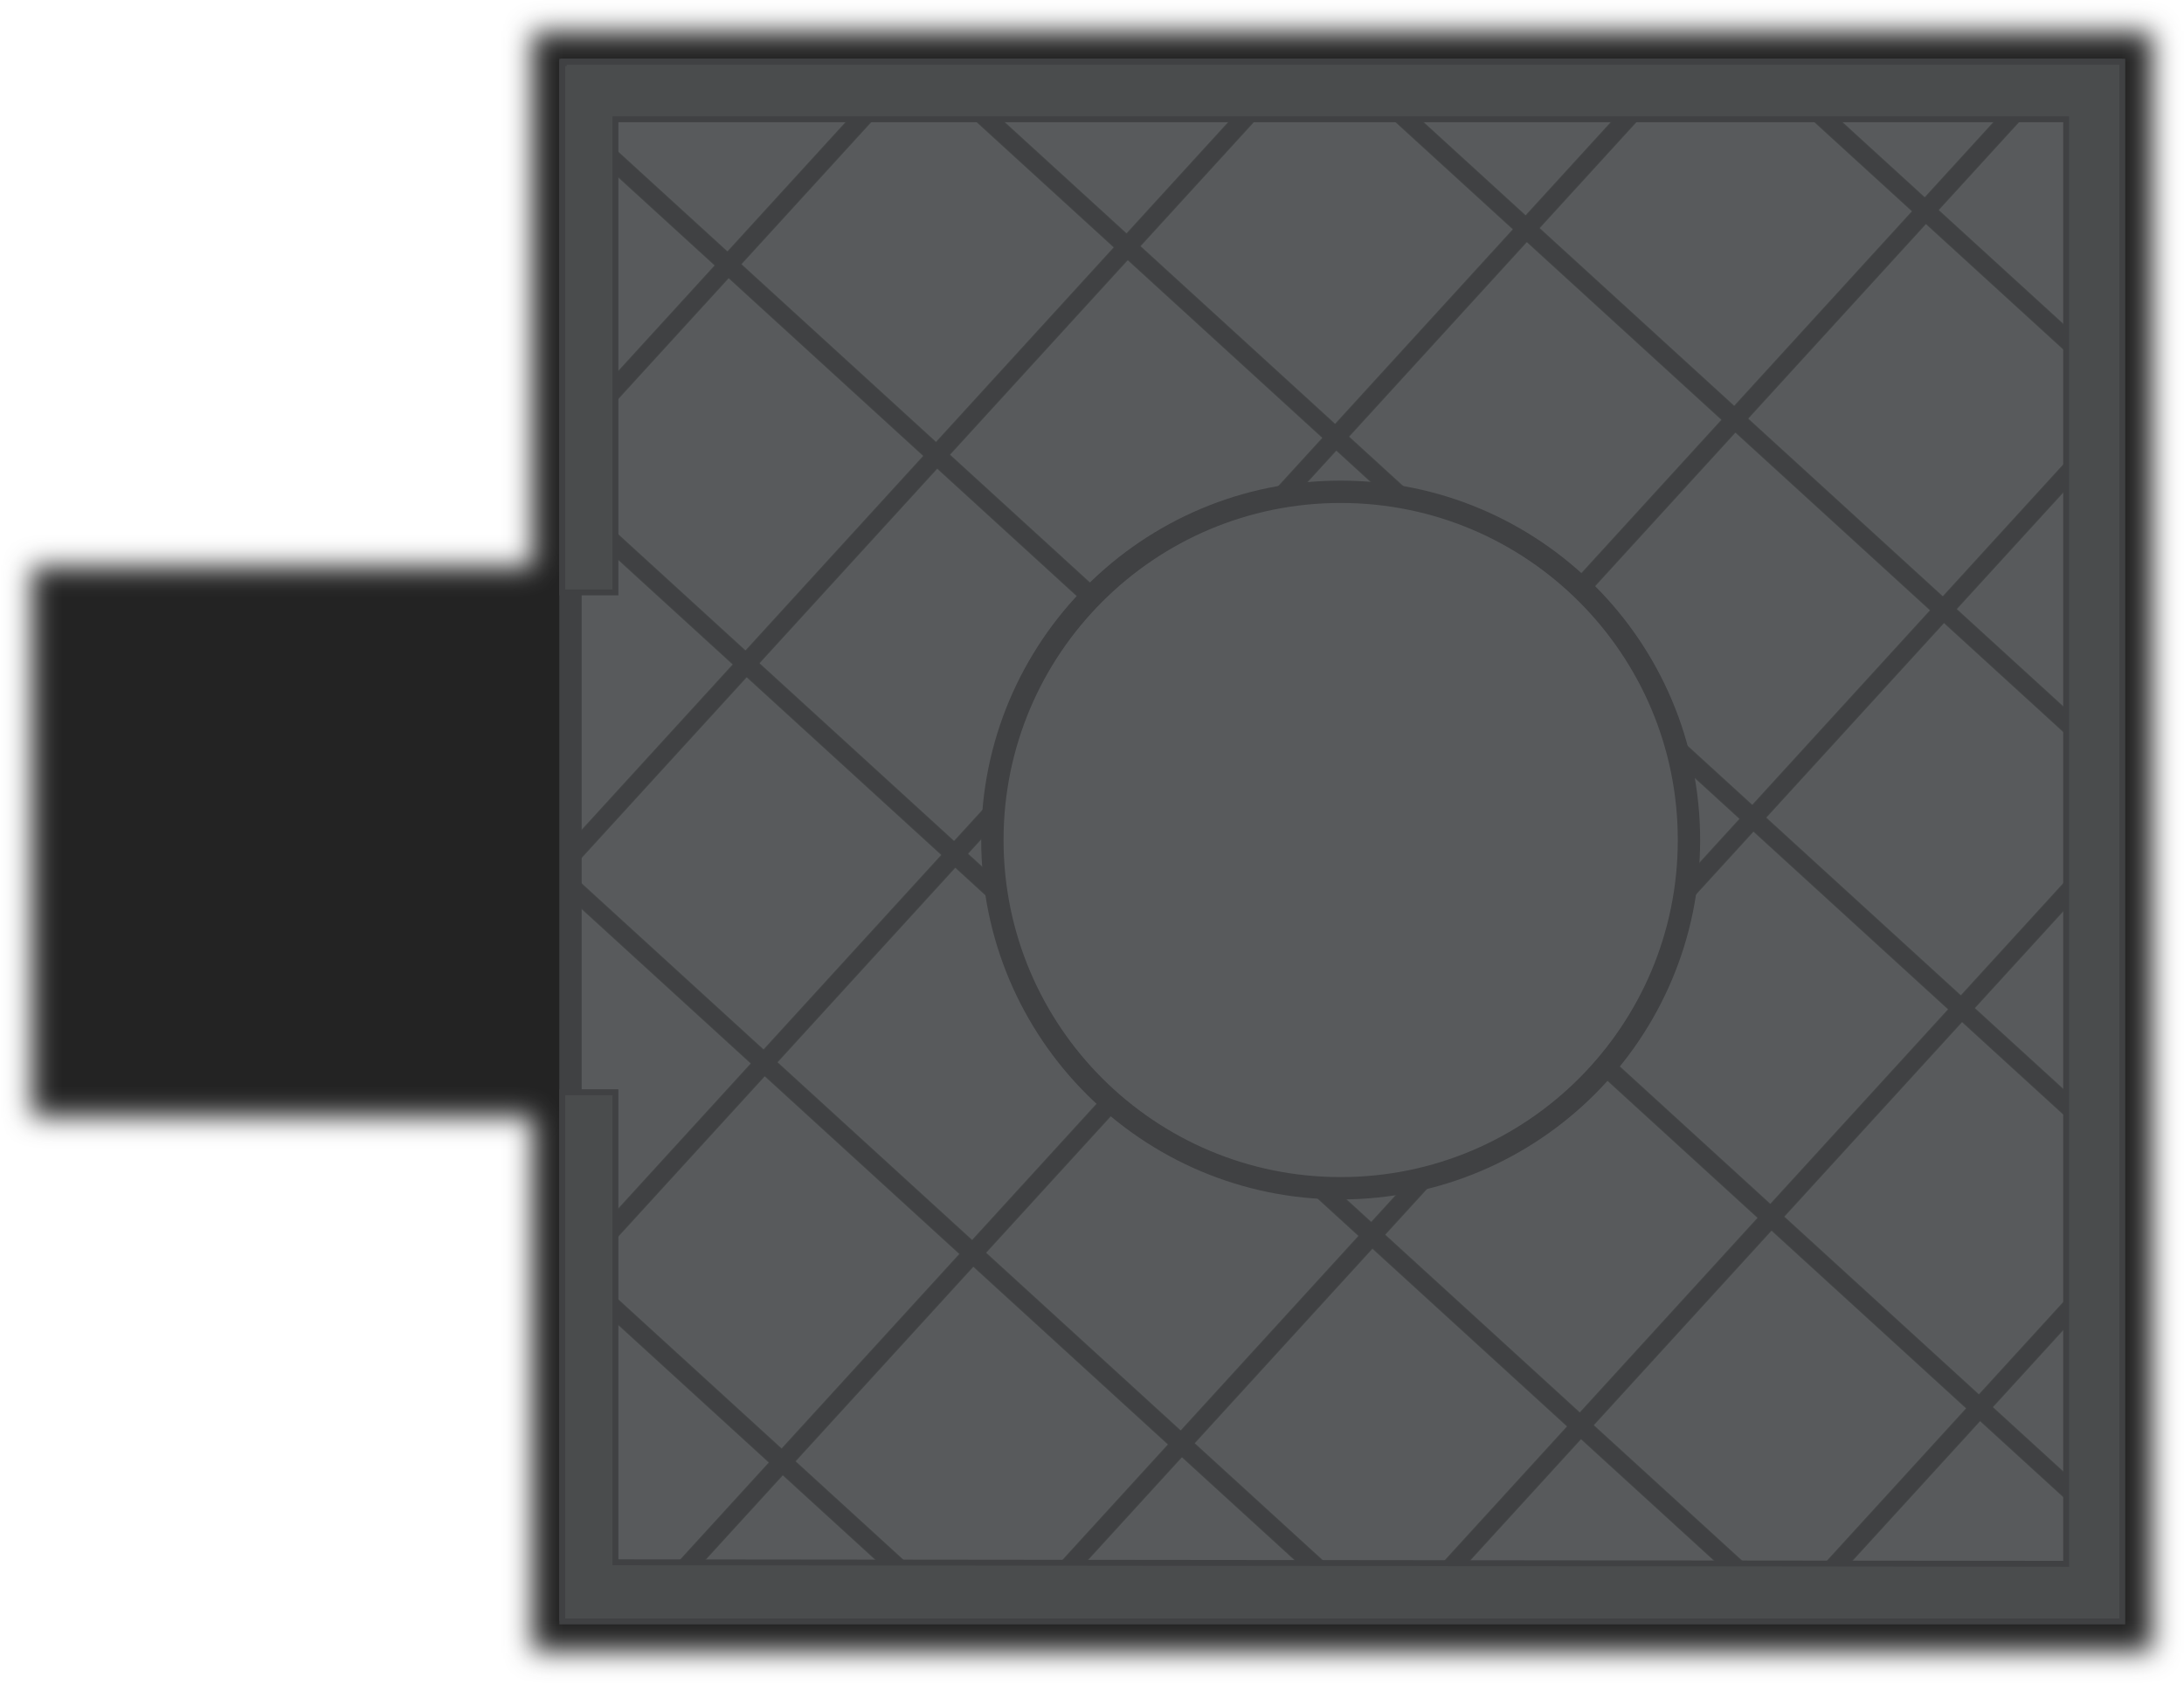
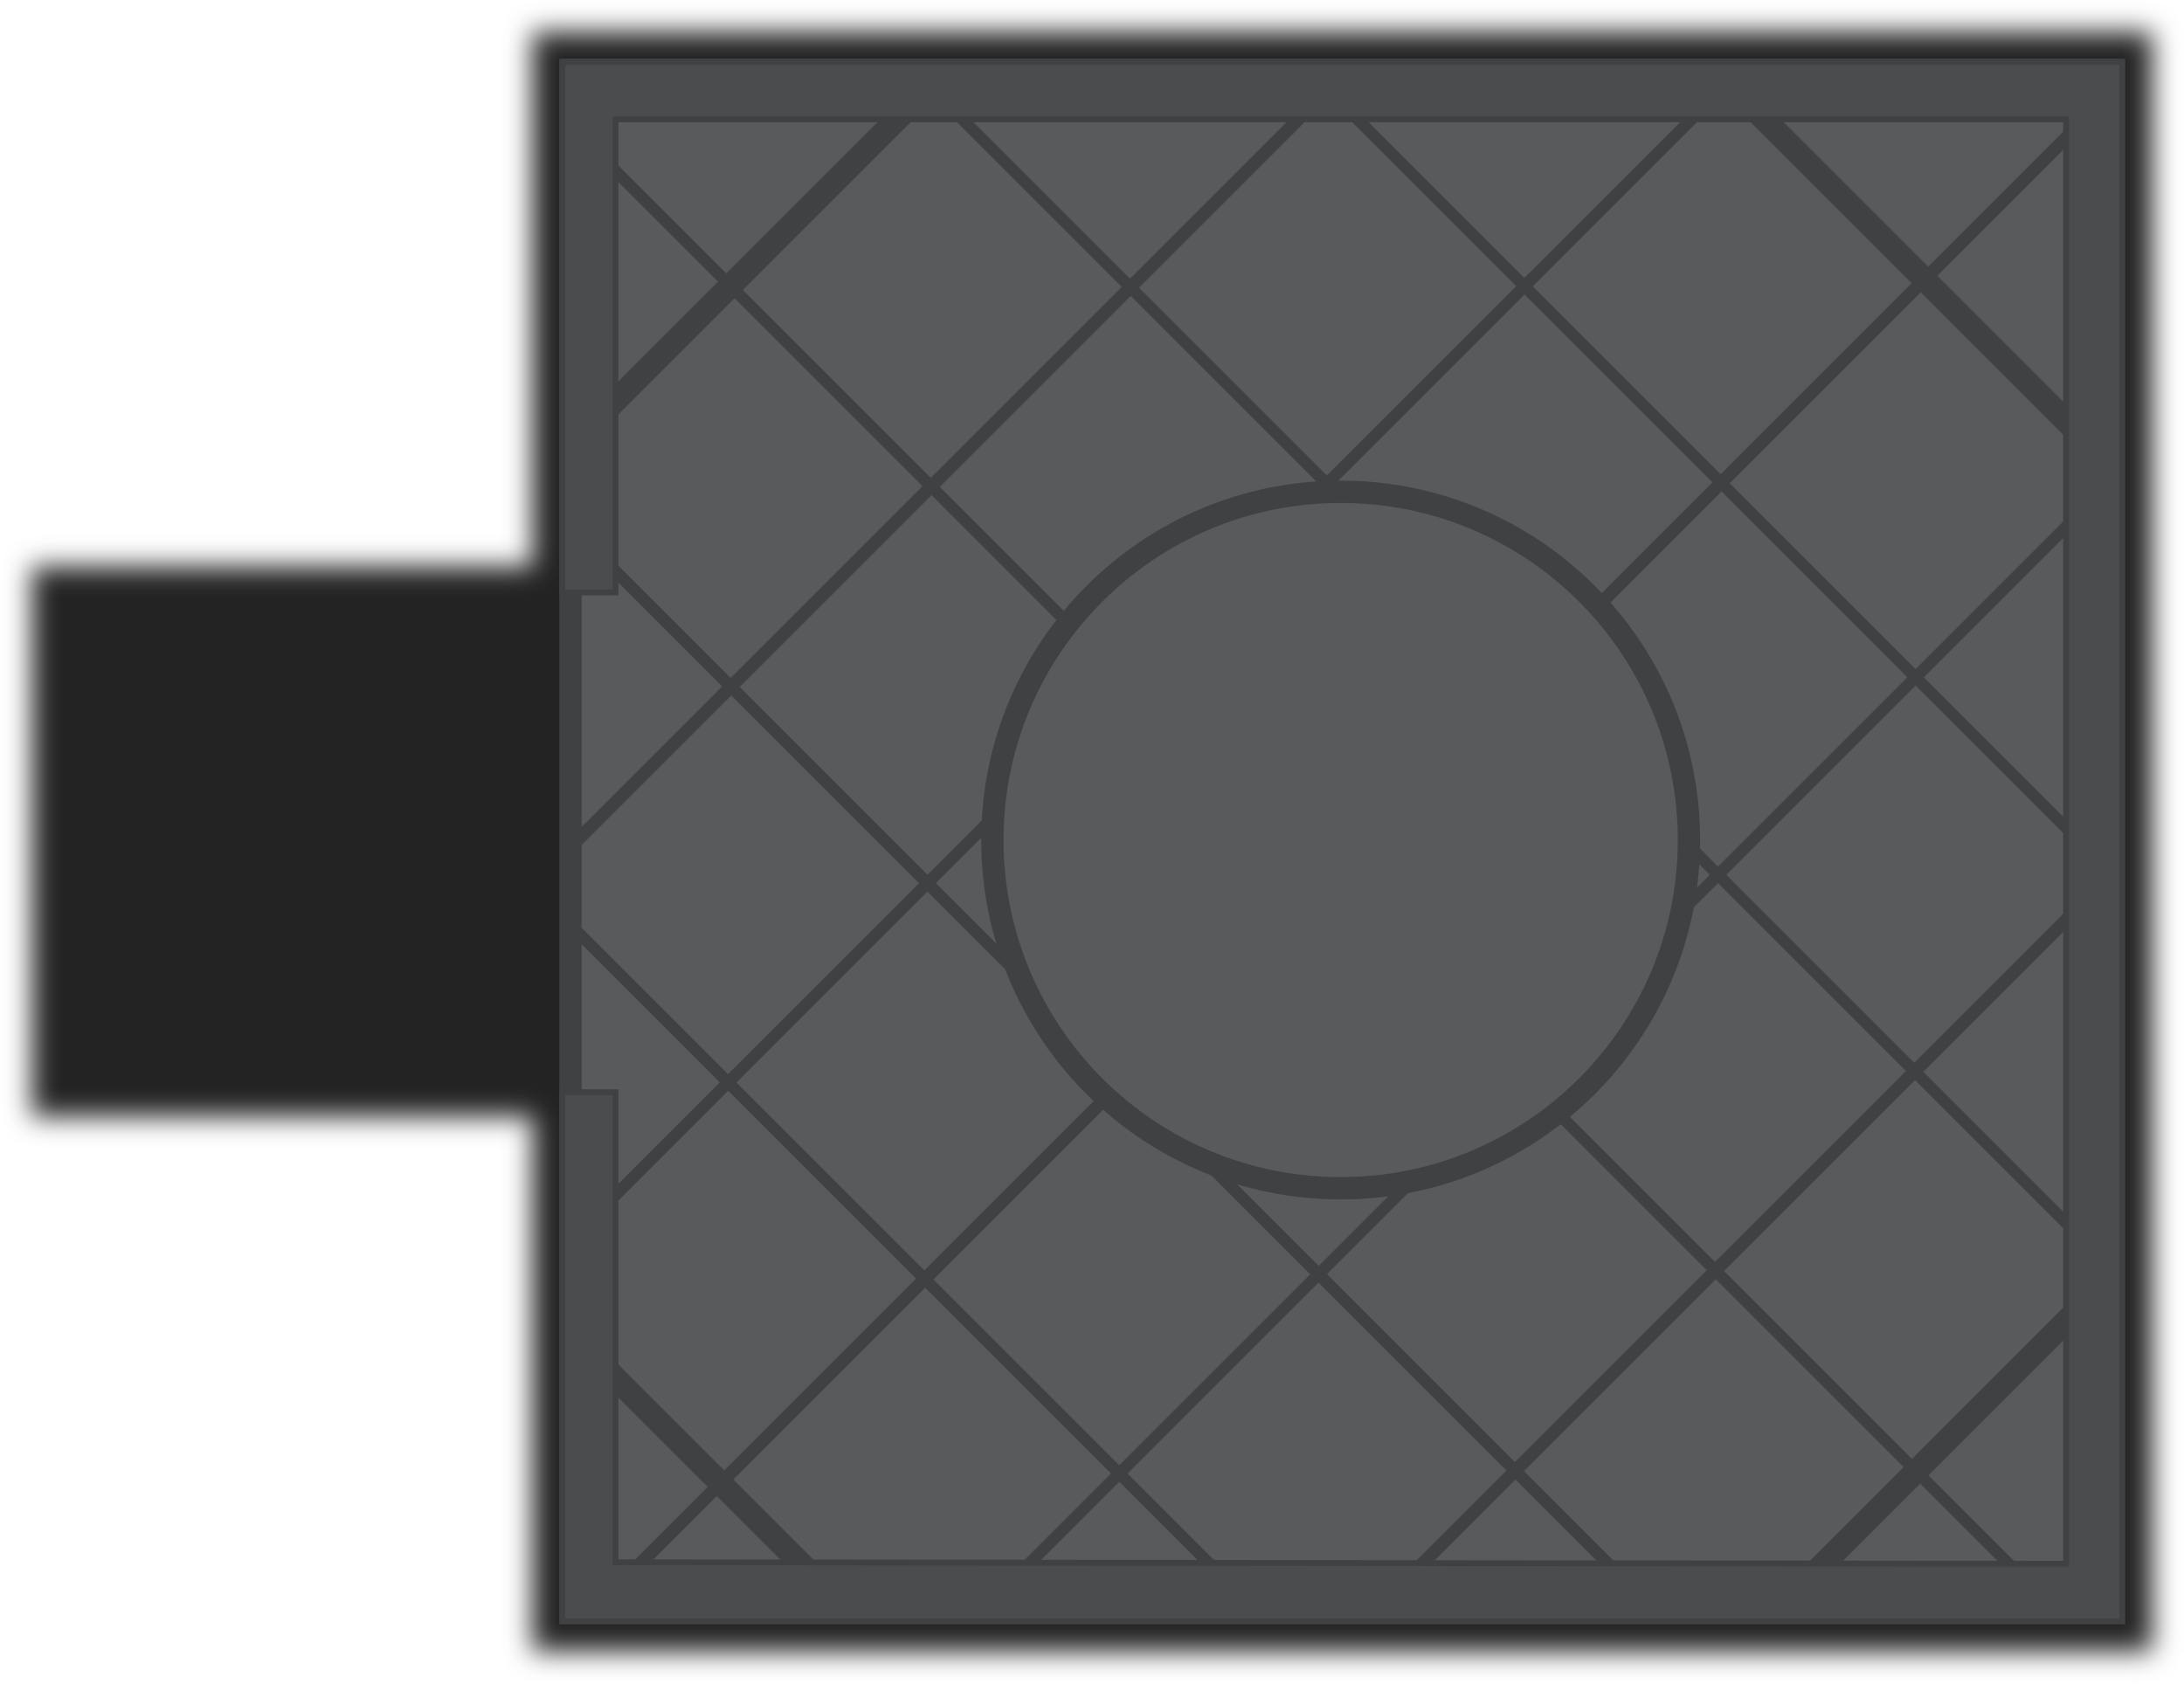
<svg xmlns="http://www.w3.org/2000/svg" xmlns:xlink="http://www.w3.org/1999/xlink" viewBox="0 0 739.475 570.001" width="739.475" height="570.001" version="1.1" id="svg14" xml:space="preserve">
  <defs id="defs14">
-     <pattern xlink:href="#pattern24" preserveAspectRatio="xMidYMid" id="pattern29" patternTransform="matrix(0.0664789,-0.0727797,0.0727797,0.0664789,12.75831,13.0306)" x="2" y="0" />
+     <pattern xlink:href="#pattern7" preserveAspectRatio="xMidYMid" id="pattern8" patternTransform="rotate(45,353.7405,490.6383)" x="0" y="0" />
    <linearGradient id="a">
      <stop style="stop-color:#226a3f;stop-opacity:1" offset="0" id="stop1" />
      <stop style="stop-color:#2e8b4f;stop-opacity:1" offset="1" id="stop2" />
    </linearGradient>
    <linearGradient xlink:href="#a" id="b" gradientUnits="userSpaceOnUse" x1="39.004" y1="81.286" x2="122.153" y2="82.326" />
    <pattern patternUnits="userSpaceOnUse" width="143.622" height="143.622" patternTransform="translate(-1.278889e-6)" preserveAspectRatio="xMidYMid" id="pattern16">
      <rect style="fill:#585a5c;fill-opacity:1;stroke:#454648;stroke-width:7.559;stroke-dasharray:none;stroke-opacity:1" id="rect2" width="68.031" height="68.031" x="3.78" y="3.78" />
      <rect style="fill:#585a5c;fill-opacity:1;stroke:#454648;stroke-width:7.559;stroke-dasharray:none;stroke-opacity:1" id="rect14" width="68.031" height="68.031" x="71.811" y="3.78" />
      <rect style="fill:#585a5c;fill-opacity:1;stroke:#454648;stroke-width:7.559;stroke-dasharray:none;stroke-opacity:1" id="rect15" width="68.031" height="68.031" x="3.78" y="71.811" />
      <rect style="fill:#585a5c;fill-opacity:1;stroke:#454648;stroke-width:7.559;stroke-dasharray:none;stroke-opacity:1" id="rect16" width="68.031" height="68.031" x="71.811" y="71.811" />
    </pattern>
    <pattern patternUnits="userSpaceOnUse" width="113.386" height="113.386" patternTransform="translate(-3.0427451e-6)" preserveAspectRatio="xMidYMid" id="pattern24">
      <rect style="fill:#585a5c;fill-opacity:1;stroke:#404143;stroke-width:1.89;stroke-dasharray:none;stroke-opacity:1" id="rect19" width="54.803" height="54.803" x="0.945" y="0.945" />
      <rect style="fill:#585a5c;fill-opacity:1;stroke:#404143;stroke-width:1.89;stroke-dasharray:none;stroke-opacity:1" id="rect22" width="54.803" height="54.803" x="57.638" y="0.945" />
      <rect style="fill:#585a5c;fill-opacity:1;stroke:#404143;stroke-width:1.89;stroke-dasharray:none;stroke-opacity:1" id="rect23" width="54.803" height="54.803" x="0.945" y="57.638" />
      <rect style="fill:#585a5c;fill-opacity:1;stroke:#404143;stroke-width:1.89;stroke-dasharray:none;stroke-opacity:1" id="rect24" width="54.803" height="54.803" x="57.638" y="57.638" />
    </pattern>
    <radialGradient xlink:href="#a-9" id="b-0" cx="40.189" cy="30.219" fx="40.189" fy="30.219" r="23.652" gradientUnits="userSpaceOnUse" gradientTransform="matrix(0.451446,0,0,0.7742925,16.34447,19.53552)" />
    <linearGradient id="a-9">
      <stop style="stop-color:#5d6066;stop-opacity:1" offset="0" id="stop1-4" />
      <stop style="stop-color:#616670;stop-opacity:1" offset="1" id="stop2-8" />
    </linearGradient>
    <filter style="color-interpolation-filters:sRGB" id="filter3" x="-0.015" y="-0.02" width="1.031" height="1.041">
      <feGaussianBlur stdDeviation="4.428" id="feGaussianBlur3" />
    </filter>
    <radialGradient xlink:href="#a-9" id="b-09" cx="40.189" cy="30.219" fx="40.189" fy="30.219" r="23.652" gradientUnits="userSpaceOnUse" gradientTransform="matrix(0.451446,0,0,0.7742925,16.34447,19.53552)" />
+     <pattern patternUnits="userSpaceOnUse" width="567.73" height="576.495" patternTransform="translate(193.155,48.29668)" preserveAspectRatio="xMidYMid" id="pattern7" style="fill:#000000">
+       <g id="g6" transform="translate(-218.4705,-48.29668)">
+         <path id="rect51" style="fill:#585a5c;stroke:#404143;stroke-width:3.961" d="M 220.451,50.277 H 314.38 V 146.082 H 220.451 Z" />
+         <path id="rect52" style="fill:#585a5c;stroke:#404143;stroke-width:3.961" d="m 314.772,50.277 h 93.929 v 95.805 h -93.929 z" />
+         <path id="rect53" style="fill:#585a5c;stroke:#404143;stroke-width:3.961" d="M 220.451,145.682 H 314.38 V 241.487 H 220.451 Z" />
+         <path id="rect54" style="fill:#585a5c;stroke:#404143;stroke-width:3.961" d="m 314.772,145.682 h 93.929 v 95.805 h -93.929 z" />
+         <path id="rect55" style="fill:#585a5c;stroke:#404143;stroke-width:3.961" d="m 408.701,50.277 h 93.929 v 95.805 h -93.929 z" />
+         <path id="rect56" style="fill:#585a5c;stroke:#404143;stroke-width:3.961" d="m 503.022,50.277 h 93.929 v 95.805 h -93.929 z" />
+         <path id="rect57" style="fill:#585a5c;stroke:#404143;stroke-width:3.961" d="m 408.701,145.682 h 93.929 v 95.805 h -93.929 z" />
+         <path id="rect58" style="fill:#585a5c;stroke:#404143;stroke-width:3.961" d="m 503.022,145.682 h 93.929 v 95.805 h -93.929 z" />
+         <path id="rect59" style="fill:#585a5c;stroke:#404143;stroke-width:3.961" d="m 220.451,240.287 h 93.929 v 95.805 h -93.929 z" />
+         <path id="rect60" style="fill:#585a5c;stroke:#404143;stroke-width:3.961" d="m 314.772,240.287 h 93.929 v 95.805 h -93.929 z" />
+         <path id="rect61" style="fill:#585a5c;stroke:#404143;stroke-width:3.961" d="m 220.451,335.692 h 93.929 v 95.805 h -93.929 z" />
+         <path id="rect62" style="fill:#585a5c;stroke:#404143;stroke-width:3.961" d="m 314.772,335.692 h 93.929 v 95.805 h -93.929 z" />
+         <path id="rect63" style="fill:#585a5c;stroke:#404143;stroke-width:3.961" d="m 408.701,240.287 h 93.929 v 95.805 h -93.929 z" />
+         <path id="rect64" style="fill:#585a5c;stroke:#404143;stroke-width:3.961" d="m 503.022,240.287 h 93.929 v 95.805 h -93.929 z" />
+         <path id="rect65" style="fill:#585a5c;stroke:#404143;stroke-width:3.961" d="m 408.701,335.692 h 93.929 v 95.805 h -93.929 z" />
+         <path id="rect66" style="fill:#585a5c;stroke:#404143;stroke-width:3.961" d="m 503.022,335.692 h 93.929 v 95.805 h -93.929 z" />
+         <path id="rect99" style="fill:#585a5c;stroke:#404143;stroke-width:3.961" d="m 595.971,50.277 h 93.929 v 95.805 h -93.929 z" />
+         <path id="rect100" style="fill:#585a5c;stroke:#404143;stroke-width:3.961" d="m 690.291,50.277 h 93.929 v 95.805 h -93.929 z" />
+         <path id="rect101" style="fill:#585a5c;stroke:#404143;stroke-width:3.961" d="m 595.971,145.682 h 93.929 v 95.805 h -93.929 z" />
+         <path id="rect102" style="fill:#585a5c;stroke:#404143;stroke-width:3.961" d="m 690.291,145.682 h 93.929 v 95.805 h -93.929 z" />
+         <path id="rect107" style="fill:#585a5c;stroke:#404143;stroke-width:3.961" d="m 595.971,240.287 h 93.929 v 95.805 h -93.929 z" />
+         <path id="rect108" style="fill:#585a5c;stroke:#404143;stroke-width:3.961" d="m 690.291,240.287 h 93.929 v 95.805 h -93.929 z" />
+         <path id="rect109" style="fill:#585a5c;stroke:#404143;stroke-width:3.961" d="m 595.971,335.692 h 93.929 v 95.805 h -93.929 z" />
+         <path id="rect110" style="fill:#585a5c;stroke:#404143;stroke-width:3.961" d="m 690.291,335.692 h 93.929 v 95.805 h -93.929 z" />
+         <path id="rect115" style="fill:#585a5c;stroke:#404143;stroke-width:3.961" d="m 220.451,431.601 h 93.929 v 95.805 h -93.929 z" />
+         <path id="rect116" style="fill:#585a5c;stroke:#404143;stroke-width:3.961" d="m 314.772,431.601 h 93.929 v 95.805 H 314.772 Z" />
+         <path id="rect117" style="fill:#585a5c;stroke:#404143;stroke-width:3.961" d="m 220.451,527.006 h 93.929 v 95.805 h -93.929 z" />
+         <path id="rect118" style="fill:#585a5c;stroke:#404143;stroke-width:3.961" d="m 314.772,527.006 h 93.929 v 95.805 H 314.772 Z" />
+         <path id="rect119" style="fill:#585a5c;stroke:#404143;stroke-width:3.961" d="m 408.701,431.601 h 93.929 v 95.805 h -93.929 z" />
+         <path id="rect120" style="fill:#585a5c;stroke:#404143;stroke-width:3.961" d="m 503.022,431.601 h 93.929 v 95.805 H 503.022 Z" />
+         <path id="rect121" style="fill:#585a5c;stroke:#404143;stroke-width:3.961" d="m 408.701,527.006 h 93.929 v 95.805 h -93.929 z" />
+         <path id="rect122" style="fill:#585a5c;stroke:#404143;stroke-width:3.961" d="m 503.022,527.006 h 93.929 v 95.805 H 503.022 Z" />
+         <path id="rect131" style="fill:#585a5c;stroke:#404143;stroke-width:3.961" d="m 595.971,431.601 h 93.929 v 95.805 h -93.929 z" />
+         <path id="rect132" style="fill:#585a5c;stroke:#404143;stroke-width:3.961" d="m 690.291,431.601 h 93.929 v 95.805 h -93.929 z" />
+         <path id="rect133" style="fill:#585a5c;stroke:#404143;stroke-width:3.961" d="m 595.971,527.006 h 93.929 v 95.805 h -93.929 z" />
+         <path id="rect134" style="fill:#585a5c;stroke:#404143;stroke-width:3.961" d="m 690.291,527.006 h 93.929 v 95.805 h -93.929 z" />
+       </g>
+     </pattern>
  </defs>
  <pattern id="wood-pattern-1" patternUnits="userSpaceOnUse" width="200" height="60">
    <g id="g11">
      <rect x="0" y="0" width="200" height="60" fill="#8b4320" id="rect1" />
      <path d="M 0 0 H 200" stroke="#53330d" stroke-width="1" stroke-linejoin="miter" stroke-linecap="butt" id="path1" />
      <path d="M 0 20 H 200" stroke="#53330d" stroke-width="1" stroke-linejoin="miter" stroke-linecap="butt" id="path2" />
      <path d="M 0 40 H 200" stroke="#53330d" stroke-width="1" stroke-linejoin="miter" stroke-linecap="butt" id="path3" />
      <path d="M 0 60 H 200" stroke="#53330d" stroke-width="1" stroke-linejoin="miter" stroke-linecap="butt" id="path4" />
      <path d="M 0 0 V 20" stroke="#53330d" stroke-width="1" stroke-linejoin="miter" stroke-linecap="butt" id="path5" />
      <path d="M 100 0 V 20" stroke="#53330d" stroke-width="1" stroke-linejoin="miter" stroke-linecap="butt" id="path6" />
      <path d="M 200 0 V 20" stroke="#53330d" stroke-width="1" stroke-linejoin="miter" stroke-linecap="butt" id="path7" />
      <path d="M 33.333 20 V 40" stroke="#53330d" stroke-width="1" stroke-linejoin="miter" stroke-linecap="butt" id="path8" />
      <path d="M 133.333 20 V 40" stroke="#53330d" stroke-width="1" stroke-linejoin="miter" stroke-linecap="butt" id="path9" />
      <path d="M 66.667 40 V 60" stroke="#53330d" stroke-width="1" stroke-linejoin="miter" stroke-linecap="butt" id="path10" />
      <path d="M 166.667 40 V 60" stroke="#53330d" stroke-width="1" stroke-linejoin="miter" stroke-linecap="butt" id="path11" />
    </g>
  </pattern>
  <g id="g12" transform="matrix(17.11591,0,0,17.11591,237.7274,62.66686)" style="fill:#585a5c;fill-opacity:1;stroke:#404143;stroke-width:0.221;stroke-dasharray:none;stroke-opacity:1">
    <path id="rect3" style="mix-blend-mode:normal;fill:#000000;fill-opacity:0.86;stroke-width:0.898;filter:url(#filter3)" d="M -7.9,-7.9 V 172.564 H -176.826 V 357.636 H -7.9 V 538.1 H 538.1 V -7.9 Z" transform="matrix(0.05861508,0,0,0.05861508,-2.875337,-2.54898)" />
    <g id="g5">
-       <rect style="fill:url(#pattern29);stroke:#404143;stroke-width:0.442;stroke-dasharray:none;stroke-opacity:1" width="30.473" height="30.473" x="-2.604" y="-2.278" id="rect25" ry="0" />
+       <path id="rect7" style="fill:url(#pattern8);fill-opacity:1;stroke:#404143;stroke-width:7.559;stroke-dasharray:none;stroke-opacity:1" d="M 193.155,23.68 H 714.729 V 545.255 H 193.155 Z" transform="matrix(0.05842516,0,0,0.05842516,-13.88926,-3.661321)" />
      <circle style="fill:#585a5c;fill-opacity:1;stroke:#404143;stroke-width:0.442;stroke-dasharray:none;stroke-opacity:1" id="path29" cx="12.632" cy="12.959" r="6.89" />
    </g>
    <g id="g7">
      <path id="rect4" style="fill:#4a4c4d;fill-opacity:1;stroke:#404143;stroke-width:2;stroke-dasharray:none;stroke-opacity:1" d="m 123.338,1 v 0.5 h -0.5 V 180.719 h 18 V 20.5 H 632.037 V 509.68 L 140.838,509.166 V 349.98 h -18 V 529.199 H 651.037 V 1 Z" transform="matrix(0.05842516,0,0,0.05842516,-9.943377,-2.498635)" />
    </g>
  </g>
</svg>
